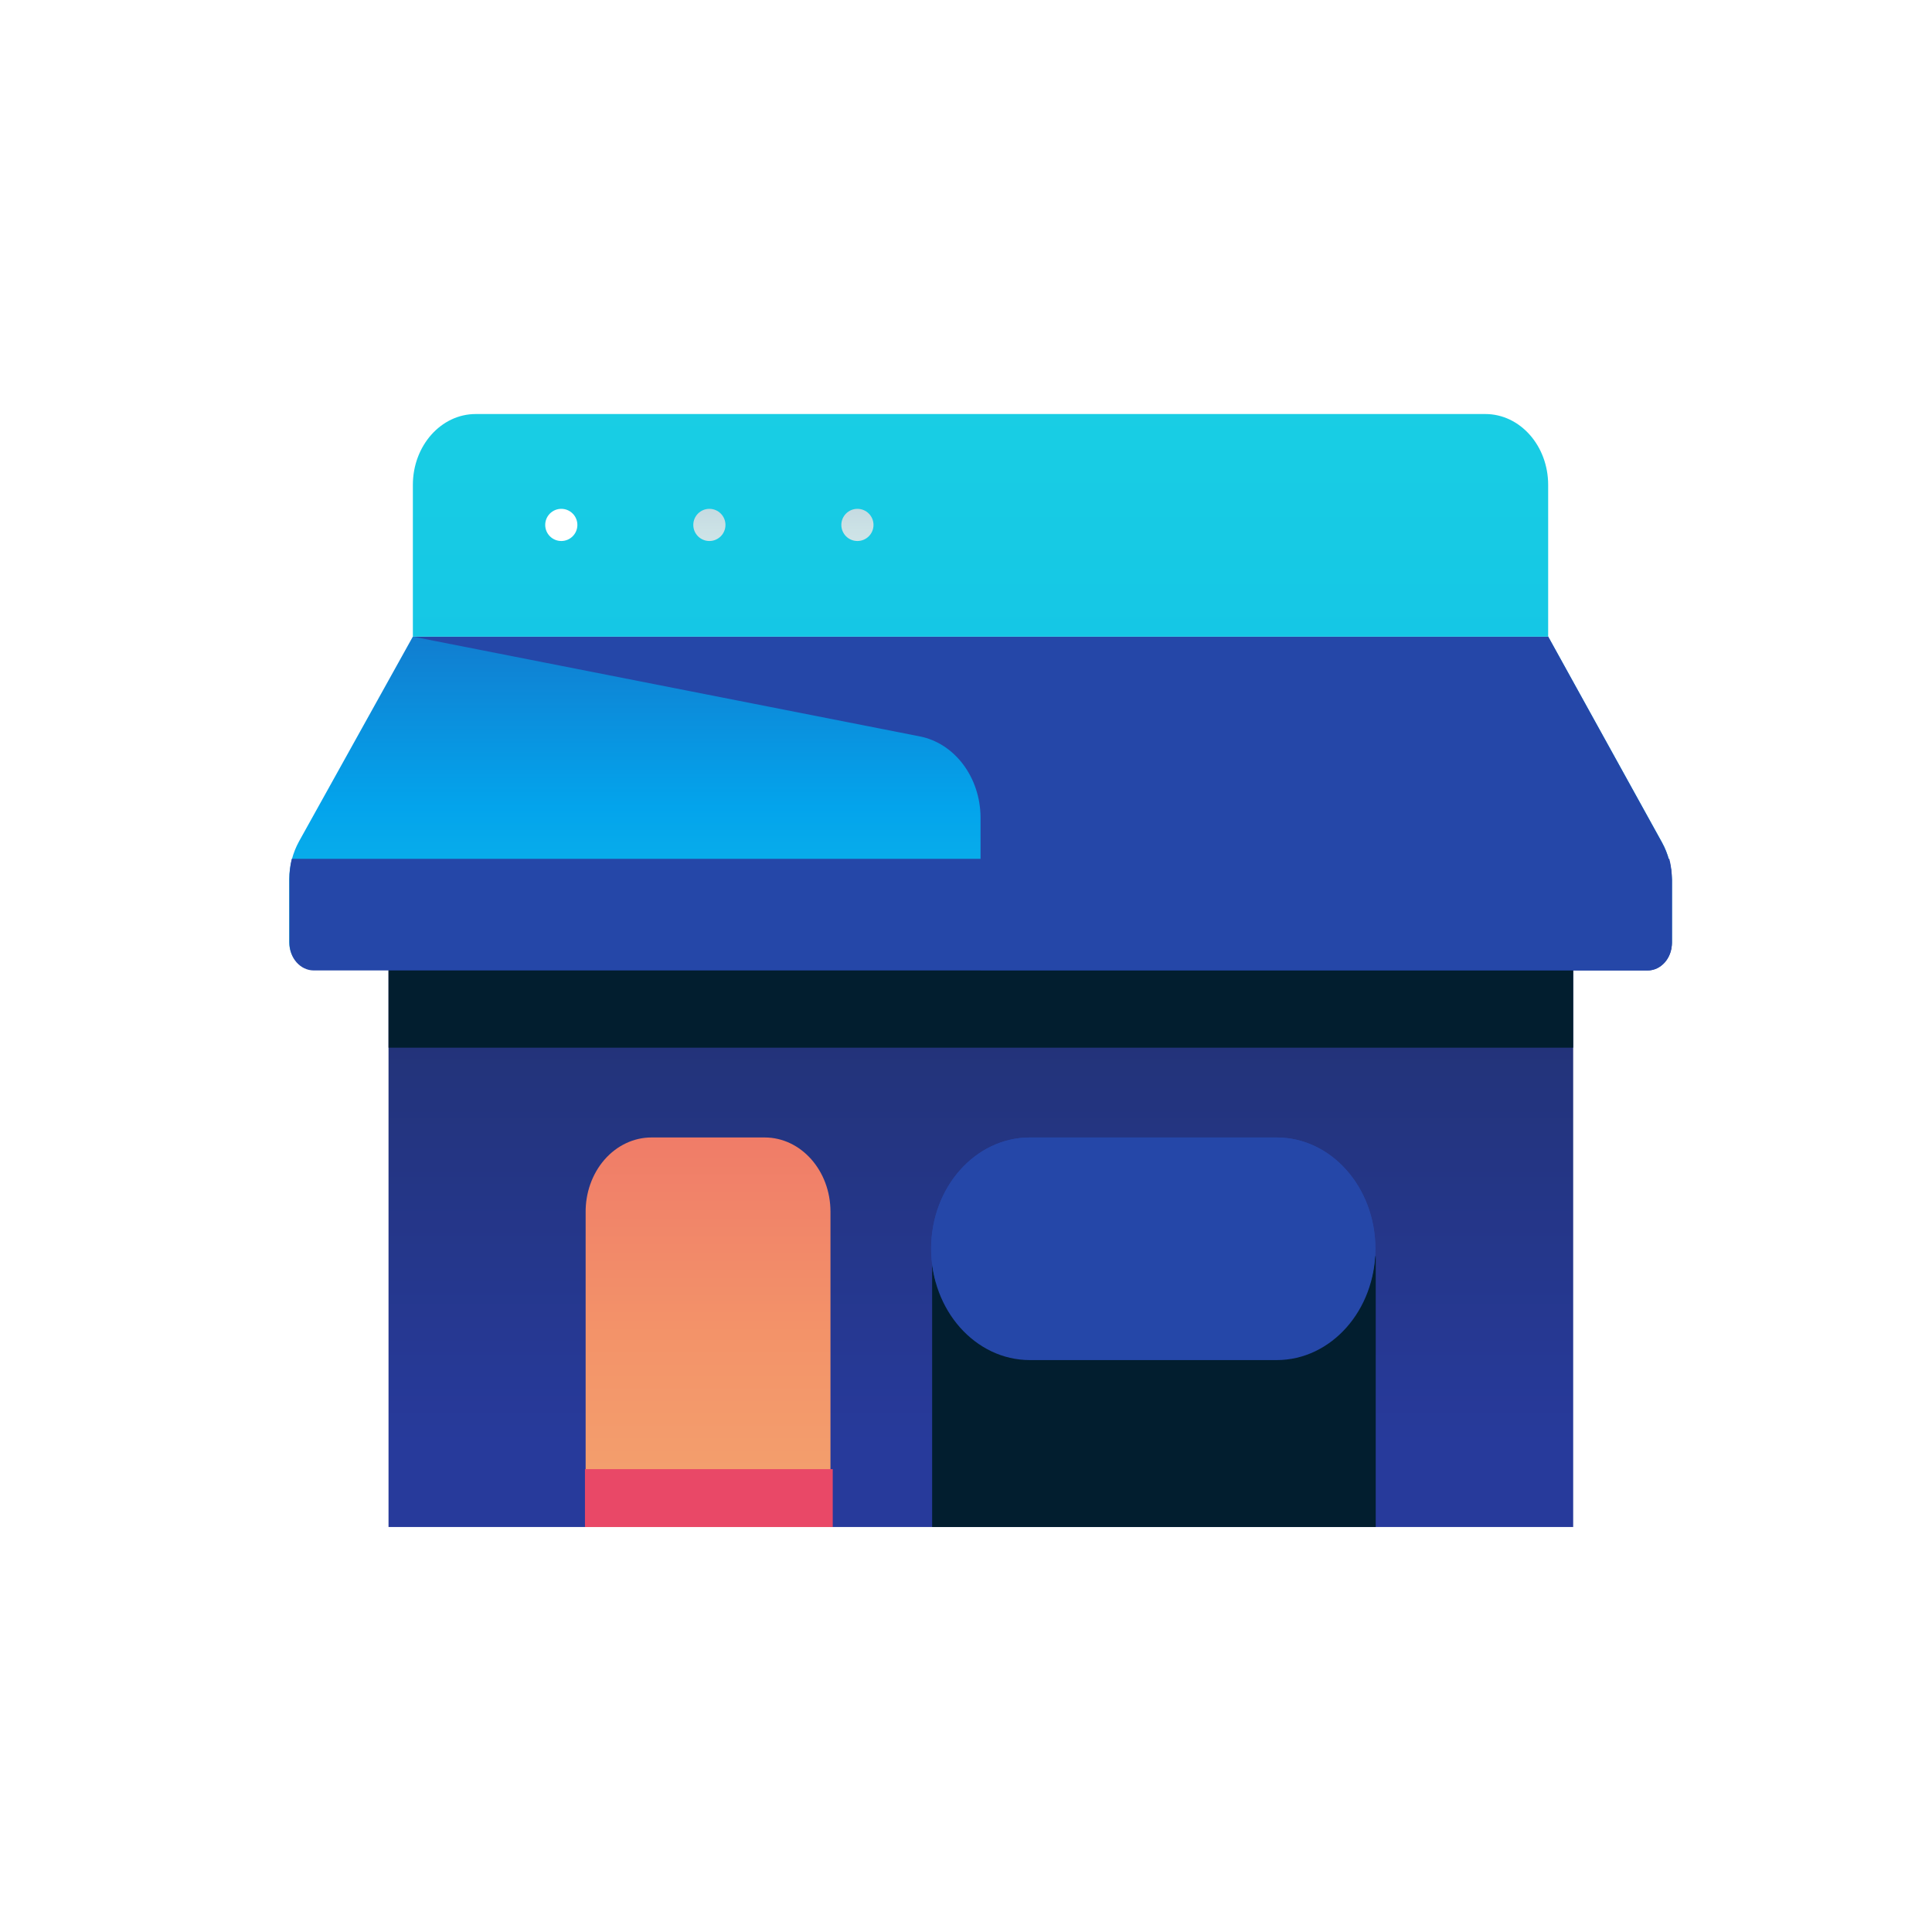
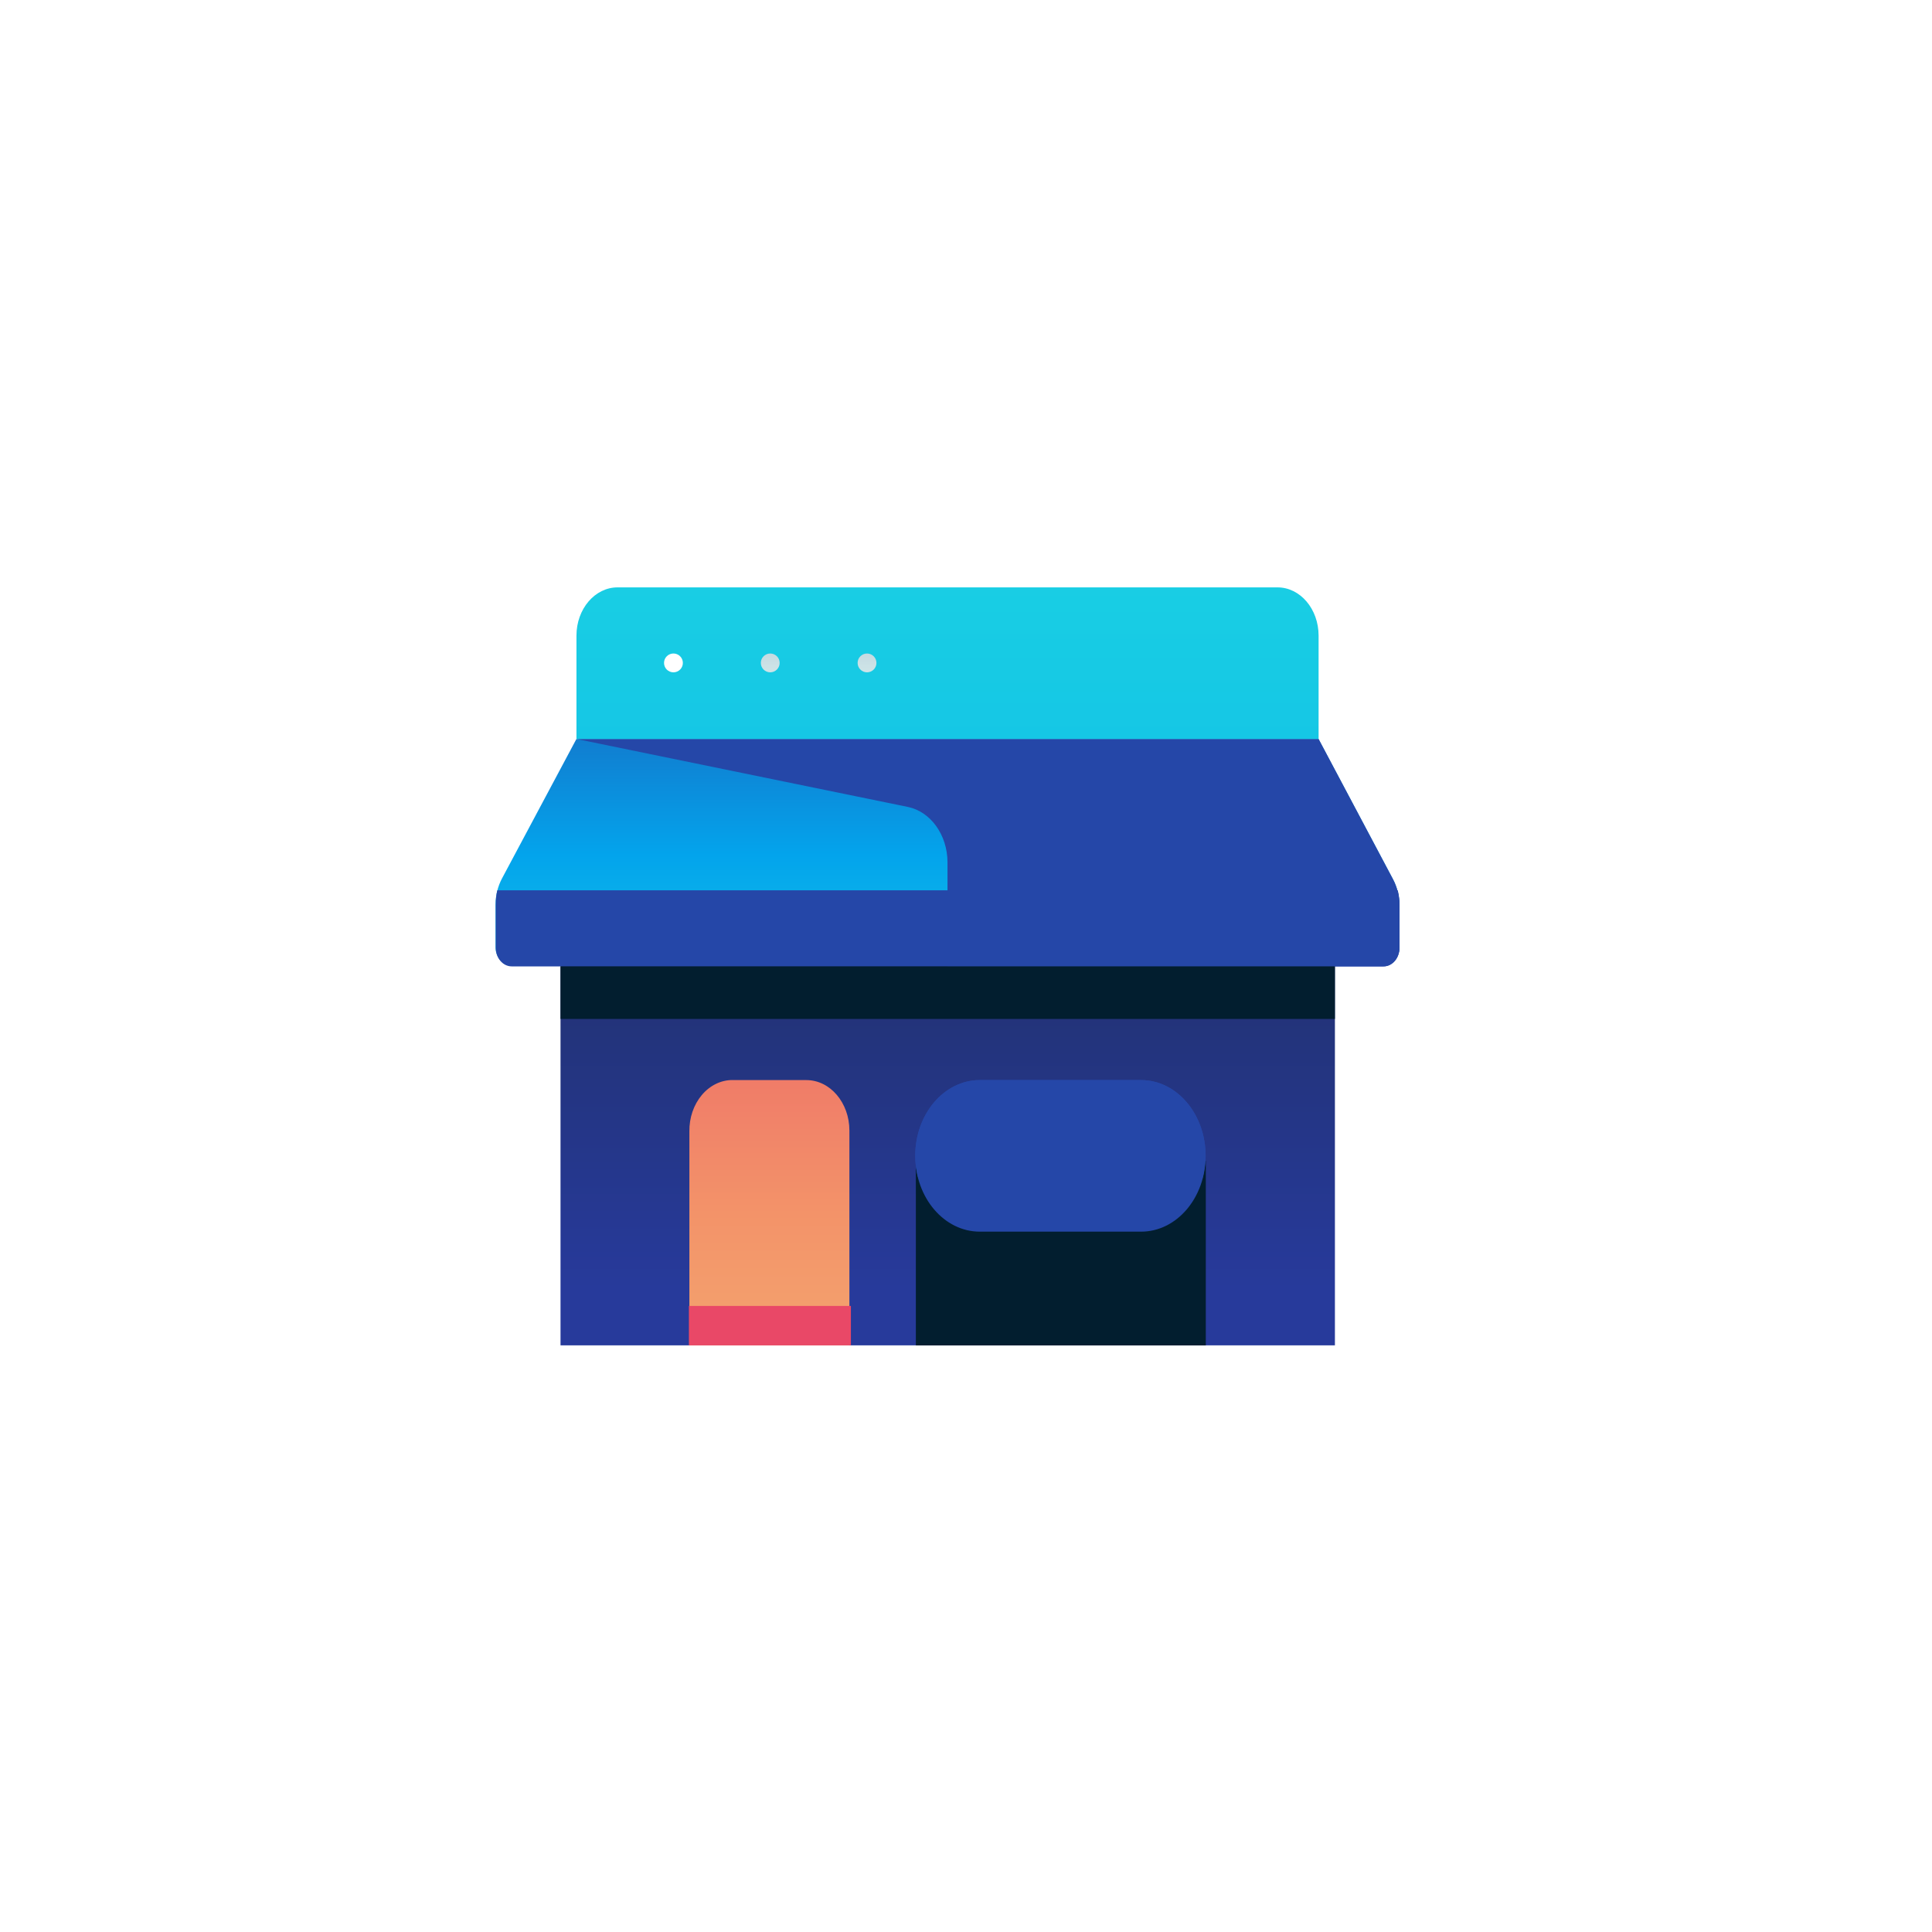
<svg xmlns="http://www.w3.org/2000/svg" xmlns:xlink="http://www.w3.org/1999/xlink" width="40" height="40" data-name="Layer 1">
  <defs>
-     <linearGradient y2="-1.038" x2="0.5" y1="0.864" x1="0.5" id="svg_47">
-       <stop stop-color="#273a9b" offset="0" />
-       <stop stop-color="#202f65" offset="0.56" />
-       <stop stop-color="#021e2f" offset="1" />
+     <linearGradient id="svg_47" x1="0.5" y1="0.864" x2="0.5" y2="-1.038">
+       <stop offset="0" stop-color="#273a9b" />
+       <stop offset="0.56" stop-color="#202f65" />
+       <stop offset="1" stop-color="#021e2f" />
    </linearGradient>
-     <linearGradient xlink:href="#svg_47" y2="25.44" x2="29.27" y1="42" x1="29.27" id="svg_45" />
-     <linearGradient y2="-0.72" x2="0.5" y1="1.848" x1="0.5" id="svg_43">
-       <stop stop-color="#27e9de" offset="0" />
-       <stop stop-color="#03a4ec" offset="0.52" />
-       <stop stop-color="#2547a8" offset="1" />
+     <linearGradient id="svg_45" x1="29.27" y1="42" x2="29.27" y2="25.44" xlink:href="#svg_47" />
+     <linearGradient id="svg_43" x1="0.5" y1="1.848" x2="0.5" y2="-0.72">
+       <stop offset="0" stop-color="#27e9de" />
+       <stop offset="0.52" stop-color="#03a4ec" />
+       <stop offset="1" stop-color="#2547a8" />
    </linearGradient>
-     <linearGradient href="#svg_43" xlink:href="#svg_43" y2="12.83" x2="25.88" y1="31.92" x1="25.88" id="svg_41" />
-     <linearGradient href="#svg_43" xlink:href="#svg_43" y2="15.85" y1="-4.13" id="svg_39" />
-     <linearGradient href="#svg_43" xlink:href="#svg_43" y2="13.03" y1="56.06" id="svg_37" />
-     <linearGradient y2="-11" x2="0.5" y1="-2.74" x1="0.5" id="svg_35">
-       <stop stop-color="#fff" offset="0" />
-       <stop stop-color="#cce2e6" offset="0.52" />
-       <stop stop-color="#8fa1bb" offset="1" />
+     <linearGradient id="svg_41" x1="25.88" y1="31.92" x2="25.88" y2="12.83" xlink:href="#svg_43" href="#svg_43" />
+     <linearGradient id="svg_39" y1="-4.13" y2="15.85" xlink:href="#svg_43" href="#svg_43" />
+     <linearGradient id="svg_37" y1="56.06" y2="13.03" xlink:href="#svg_43" href="#svg_43" />
+     <linearGradient id="svg_35" x1="0.5" y1="-2.74" x2="0.5" y2="-11">
+       <stop offset="0" stop-color="#fff" />
+       <stop offset="0.52" stop-color="#cce2e6" />
+       <stop offset="1" stop-color="#8fa1bb" />
    </linearGradient>
-     <linearGradient href="#svg_35" xlink:href="#svg_35" y2="-5.26" x2="15.76" y1="7.13" x1="15.76" id="svg_33" />
-     <linearGradient href="#svg_35" xlink:href="#svg_35" y2="-5.26" x2="20.26" y1="7.13" x1="20.26" id="svg_31" />
-     <linearGradient y2="-1.14" x2="0.505" y1="2.083" x1="0.505" id="svg_29">
-       <stop stop-color="#f3c57a" offset="0" />
-       <stop stop-color="#f39369" offset="0.49" />
-       <stop stop-color="#e94867" offset="1" />
+     <linearGradient id="svg_33" x1="15.76" y1="7.13" x2="15.76" y2="-5.26" xlink:href="#svg_35" href="#svg_35" />
+     <linearGradient id="svg_31" x1="20.26" y1="7.13" x2="20.26" y2="-5.26" xlink:href="#svg_35" href="#svg_35" />
+     <linearGradient id="svg_29" x1="0.505" y1="2.083" x2="0.505" y2="-1.14">
+       <stop offset="0" stop-color="#f3c57a" />
+       <stop offset="0.49" stop-color="#f39369" />
+       <stop offset="1" stop-color="#e94867" />
    </linearGradient>
-     <linearGradient href="#svg_29" xlink:href="#svg_29" y2="35.66" x2="15.74" y1="40.69" x1="15.74" id="svg_27" />
-     <linearGradient href="#svg_43" xlink:href="#svg_43" y2="17.95" x2="29.26" y1="48" x1="29.26" id="svg_25" />
-     <linearGradient href="#svg_43" xlink:href="#svg_43" y2="26.55" x2="29.26" y1="40" x1="29.26" id="svg_23" />
-     <linearGradient href="#svg_47" xlink:href="#svg_47" y2="18.97" x2="24.01" y1="34.33" x1="24.01" id="svg_21" />
+     <linearGradient id="svg_27" x1="15.74" y1="40.69" x2="15.74" y2="35.66" xlink:href="#svg_29" href="#svg_29" />
+     <linearGradient id="svg_25" x1="29.26" y1="48" x2="29.26" y2="17.95" xlink:href="#svg_43" href="#svg_43" />
+     <linearGradient id="svg_23" x1="29.26" y1="40" x2="29.26" y2="26.55" xlink:href="#svg_43" href="#svg_43" />
+     <linearGradient id="svg_21" x1="24.01" y1="34.33" x2="24.01" y2="18.97" xlink:href="#svg_47" href="#svg_47" />
  </defs>
  <g>
-     <g stroke="null">
-       <g stroke="null">
-         <rect stroke="null" id="svg_46" fill="url(#svg_47)" height="12.674" width="24.527" y="18.941" x="8.044" class="cls-1" />
-         <rect stroke="null" id="svg_44" fill="url(#svg_45)" height="5.607" width="9.184" y="26.008" x="19.299" class="cls-2" />
-         <path stroke="null" id="svg_42" fill="url(#svg_43)" d="m32.053,13.18l-23.505,0l-2.357,4.24a1.363,1.536 0 0 0 -0.204,0.768l0,1.313a0.504,0.568 0 0 0 0.504,0.568l27.62,0a0.504,0.568 0 0 0 0.504,-0.568l0,-1.29a1.363,1.536 0 0 0 -0.204,-0.768l-2.357,-4.263z" class="cls-3" />
-         <path stroke="null" id="svg_40" fill="url(#svg_41)" d="m20.3,20.093l13.81,0a0.504,0.568 0 0 0 0.504,-0.568l0,-1.313a1.363,1.536 0 0 0 -0.204,-0.768l-2.357,-4.263l-23.505,0l10.499,2.066a1.519,1.713 0 0 1 1.254,1.674l0,3.172z" class="cls-4" />
-         <path stroke="null" id="svg_38" fill="url(#svg_39)" d="m9.849,8.572l20.903,0a1.301,1.467 0 0 1 1.301,1.467l0,3.142a0,0 0 0 1 0,0l-23.505,0a0,0 0 0 1 0,0l0,-3.142a1.301,1.467 0 0 1 1.301,-1.467z" class="cls-5" />
-         <path stroke="null" id="svg_36" fill="url(#svg_37)" d="m5.993,18.211l0,1.313a0.504,0.568 0 0 0 0.504,0.568l27.614,0a0.504,0.568 0 0 0 0.504,-0.568l0,-1.313a1.322,1.49 0 0 0 -0.054,-0.43l-28.52,0a1.363,1.536 0 0 0 -0.048,0.43z" class="cls-6" />
-         <circle stroke="null" id="svg_34" fill="url(#svg_35)" r="0.333" cy="10.868" cx="11.621" class="cls-7" />
-         <circle stroke="null" id="svg_32" fill="url(#svg_33)" r="0.333" cy="10.868" cx="14.687" class="cls-8" />
-         <circle stroke="null" id="svg_30" fill="url(#svg_31)" r="0.333" cy="10.868" cx="17.752" class="cls-9" />
-         <path stroke="null" id="svg_28" fill="url(#svg_29)" d="m13.487,23.55l2.344,0a1.363,1.536 0 0 1 1.363,1.536l0,6.529a0,0 0 0 1 0,0l-5.069,0a0,0 0 0 1 0,0l0,-6.506a1.363,1.536 0 0 1 1.363,-1.559z" class="cls-10" />
-         <rect stroke="null" id="svg_26" fill="url(#svg_27)" height="1.198" width="5.13" y="30.417" x="12.111" class="cls-11" />
-         <path stroke="null" id="svg_24" fill="url(#svg_25)" d="m26.432,28.159l-5.11,0a2.044,2.304 0 0 1 -2.044,-2.304l0,0a2.044,2.304 0 0 1 2.044,-2.304l5.11,0a2.044,2.304 0 0 1 2.044,2.304l0,0a2.044,2.304 0 0 1 -2.044,2.304z" class="cls-12" />
-         <path stroke="null" id="svg_22" fill="url(#svg_23)" d="m21.329,24.94l5.103,0a2.044,2.304 0 0 1 1.942,1.605a2.044,2.304 0 0 0 0.102,-0.691a2.044,2.304 0 0 0 -2.044,-2.304l-5.11,0a2.044,2.304 0 0 0 -2.044,2.304a2.044,2.304 0 0 0 0.102,0.699a2.044,2.304 0 0 1 1.949,-1.613z" class="cls-13" />
-         <rect stroke="null" id="svg_20" fill="url(#svg_21)" height="1.598" width="24.527" y="20.093" x="8.044" class="cls-14" />
+     <g stroke="null" id="svg_1">
+       <g stroke="null" id="svg_2">
+         <rect stroke="null" class="cls-1" x="11.605" y="19.223" width="16.033" height="8.631" fill="url(#svg_47)" id="svg_46" />
+         <rect stroke="null" class="cls-2" x="18.962" y="24.036" width="6.003" height="3.819" fill="url(#svg_45)" id="svg_44" />
+         <path stroke="null" class="cls-3" d="m27.299,15.3l-15.365,0l-1.541,2.888a0.891,1.046 0 0 0 -0.134,0.523l0,0.895a0.33,0.387 0 0 0 0.33,0.387l18.055,0a0.33,0.387 0 0 0 0.33,-0.387l0,-0.879a0.891,1.046 0 0 0 -0.134,-0.523l-1.541,-2.903l0,-0z" fill="url(#svg_43)" id="svg_42" />
+         <path stroke="null" class="cls-4" d="m19.617,20.008l9.028,0a0.33,0.387 0 0 0 0.33,-0.387l0,-0.895a0.891,1.046 0 0 0 -0.134,-0.523l-1.541,-2.903l-15.365,0l6.863,1.407a0.993,1.167 0 0 1 0.819,1.14l0,2.16l0,0z" fill="url(#svg_41)" id="svg_40" />
+         <path stroke="null" class="cls-5" d="m12.785,12.161l13.664,0a0.851,0.999 0 0 1 0.851,0.999l0,2.139a0,0 0 0 1 0,0l-15.365,0a0,0 0 0 1 0,0l0,-2.139a0.851,0.999 0 0 1 0.851,-0.999l0,0z" fill="url(#svg_39)" id="svg_38" />
+         <path stroke="null" class="cls-6" d="m10.264,18.726l0,0.895a0.33,0.387 0 0 0 0.33,0.387l18.051,0a0.33,0.387 0 0 0 0.33,-0.387l0,-0.895a0.864,1.015 0 0 0 -0.036,-0.293l-18.643,0a0.891,1.046 0 0 0 -0.031,0.293z" fill="url(#svg_37)" id="svg_36" />
+         <circle stroke="null" class="cls-7" cx="13.943" cy="13.725" r="0.195" fill="url(#svg_35)" id="svg_34" />
+         <circle stroke="null" class="cls-8" cx="15.947" cy="13.725" r="0.195" fill="url(#svg_33)" id="svg_32" />
+         <circle stroke="null" class="cls-9" cx="17.951" cy="13.725" r="0.195" fill="url(#svg_31)" id="svg_30" />
+         <path stroke="null" class="cls-10" d="m15.163,22.362l1.532,0a0.891,1.046 0 0 1 0.891,1.046l0,4.446a0,0 0 0 1 0,0l-3.313,0a0,0 0 0 1 0,0l0,-4.431a0.891,1.046 0 0 1 0.891,-1.062z" fill="url(#svg_29)" id="svg_28" />
+         <rect stroke="null" class="cls-11" x="14.263" y="27.038" width="3.354" height="0.816" fill="url(#svg_27)" id="svg_26" />
+         <path stroke="null" class="cls-12" d="m23.625,25.5l-3.34,0a1.336,1.569 0 0 1 -1.336,-1.569l0,0a1.336,1.569 0 0 1 1.336,-1.569l3.34,0a1.336,1.569 0 0 1 1.336,1.569l0,0a1.336,1.569 0 0 1 -1.336,1.569z" fill="url(#svg_25)" id="svg_24" />
+         <path stroke="null" class="cls-13" d="m20.289,23.309l3.336,0a1.336,1.569 0 0 1 1.269,1.093a1.336,1.569 0 0 0 0.067,-0.471a1.336,1.569 0 0 0 -1.336,-1.569l-3.34,0a1.336,1.569 0 0 0 -1.336,1.569a1.336,1.569 0 0 0 0.067,0.476a1.336,1.569 0 0 1 1.274,-1.099l-0,-0z" fill="url(#svg_23)" id="svg_22" />
+         <rect stroke="null" class="cls-14" x="11.605" y="20.008" width="16.033" height="1.088" fill="url(#svg_21)" id="svg_20" />
      </g>
    </g>
  </g>
</svg>
